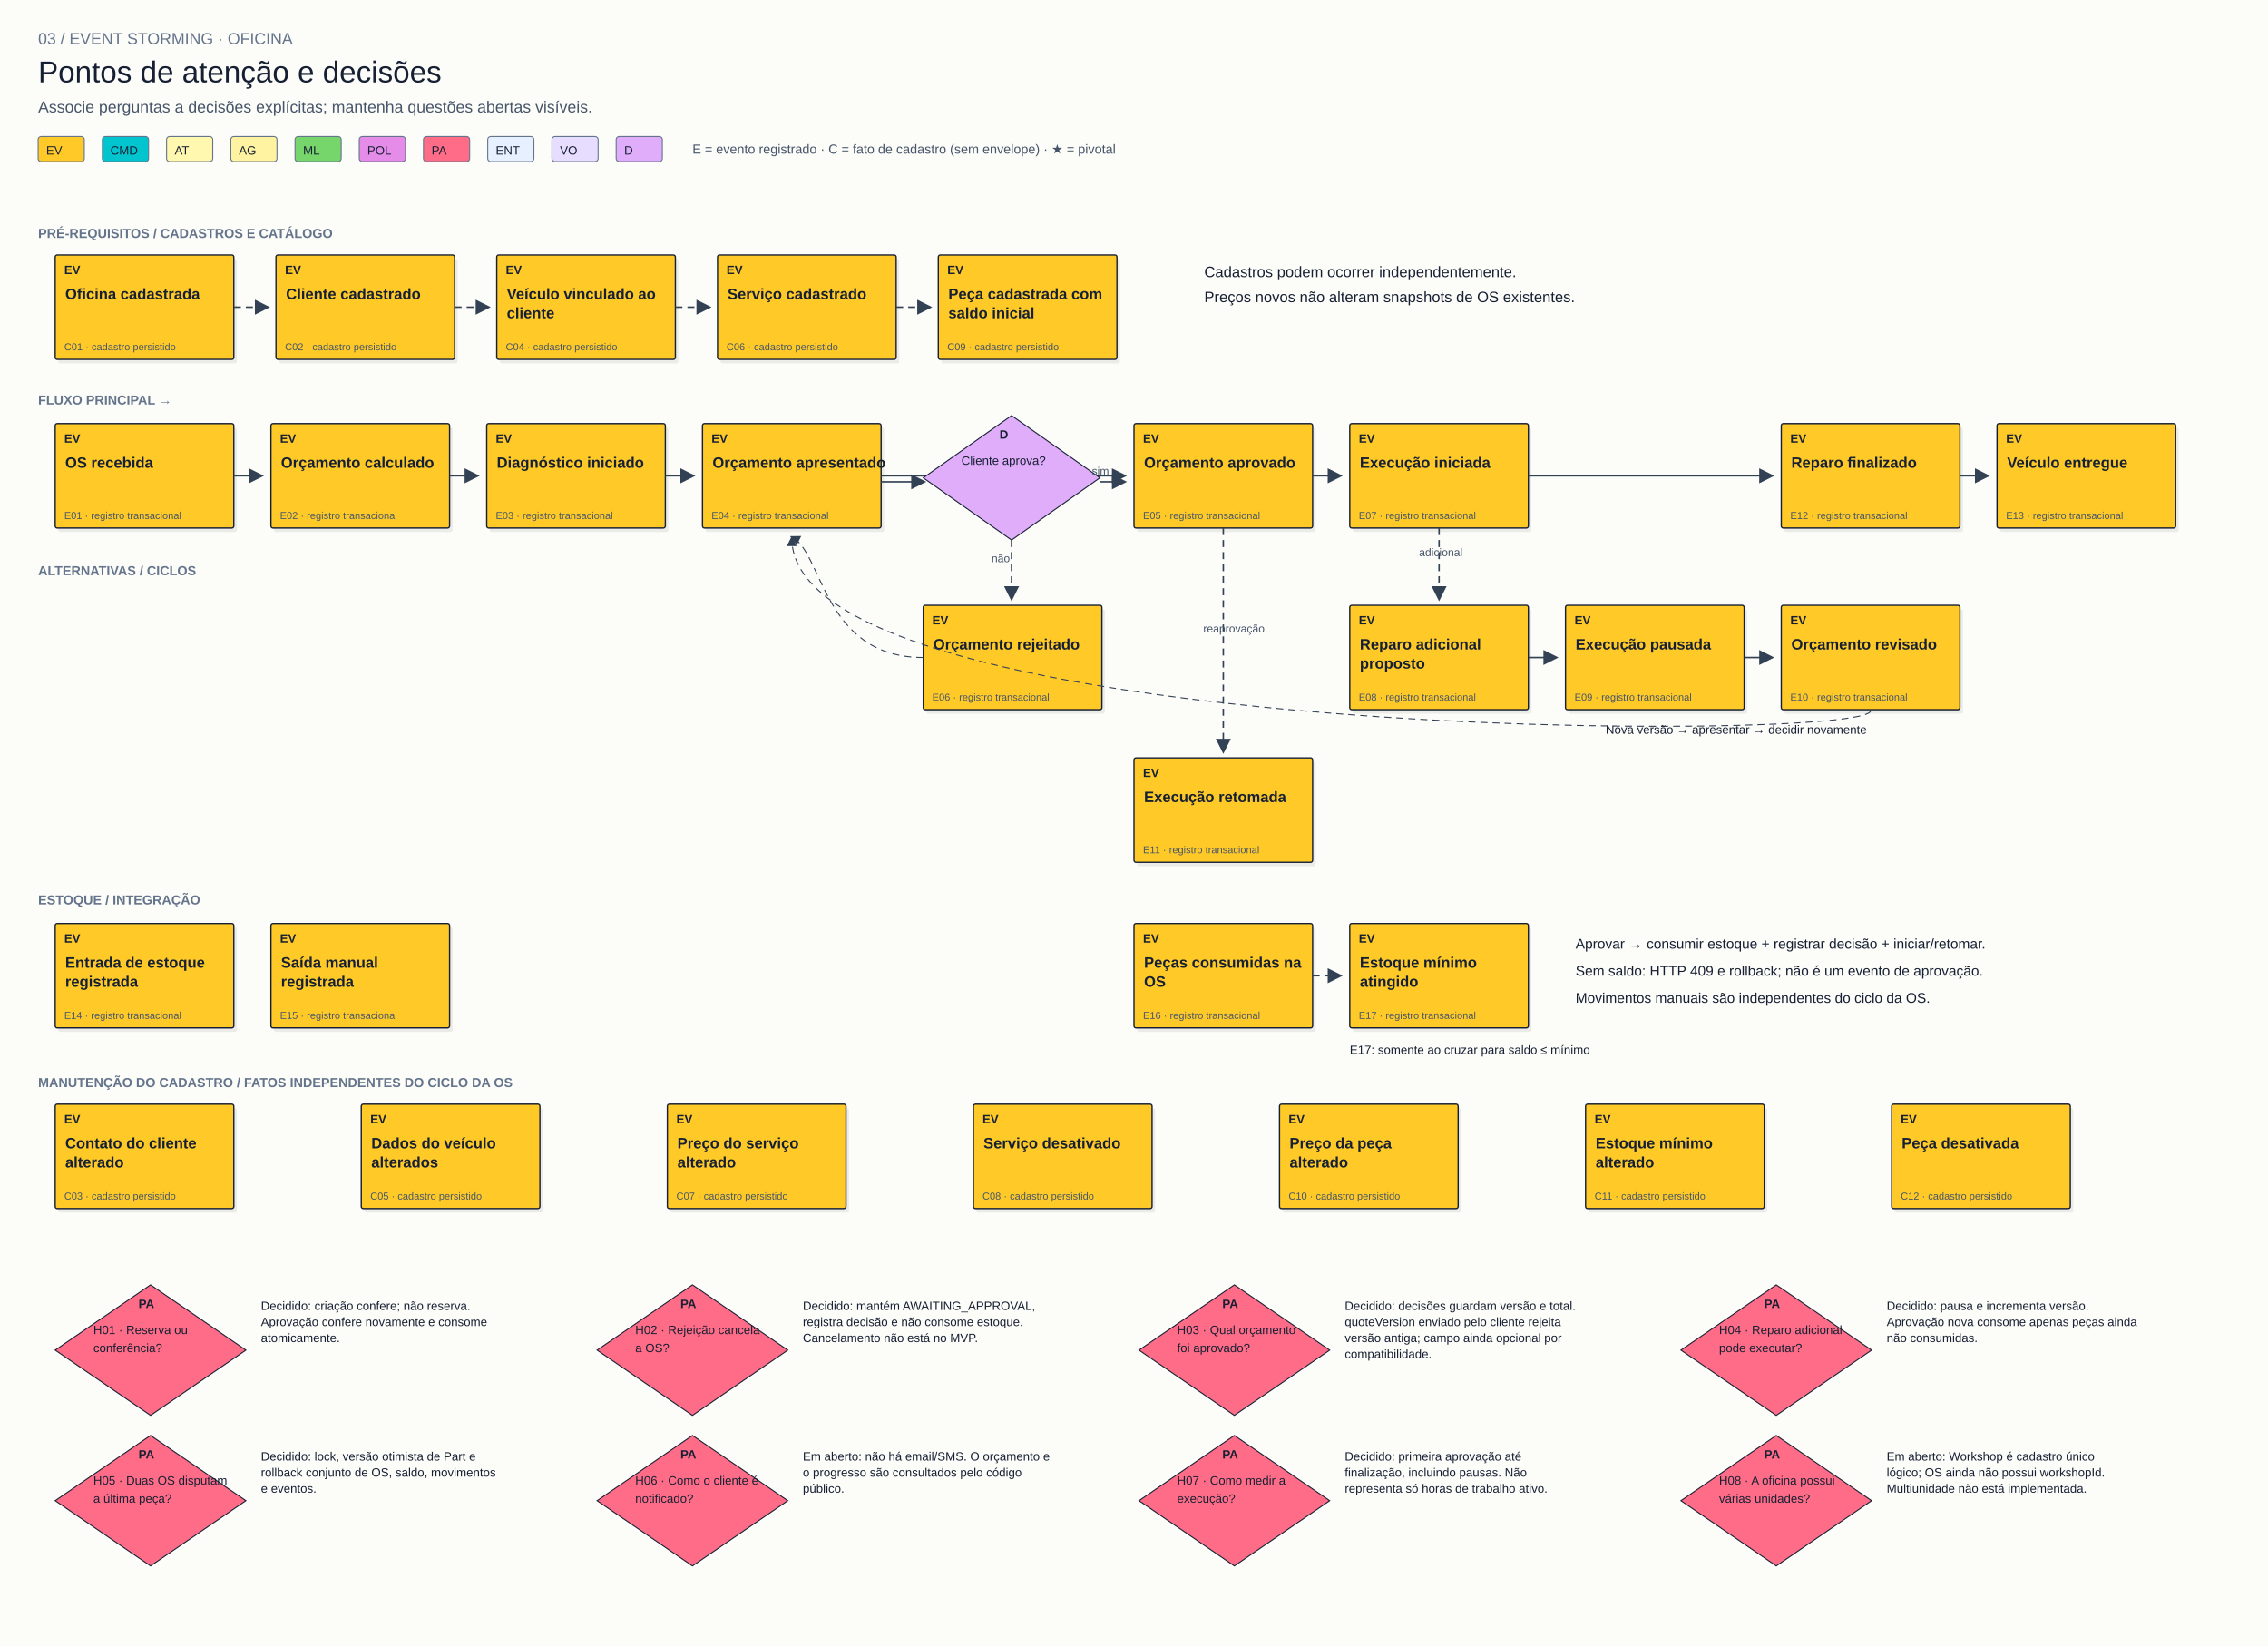
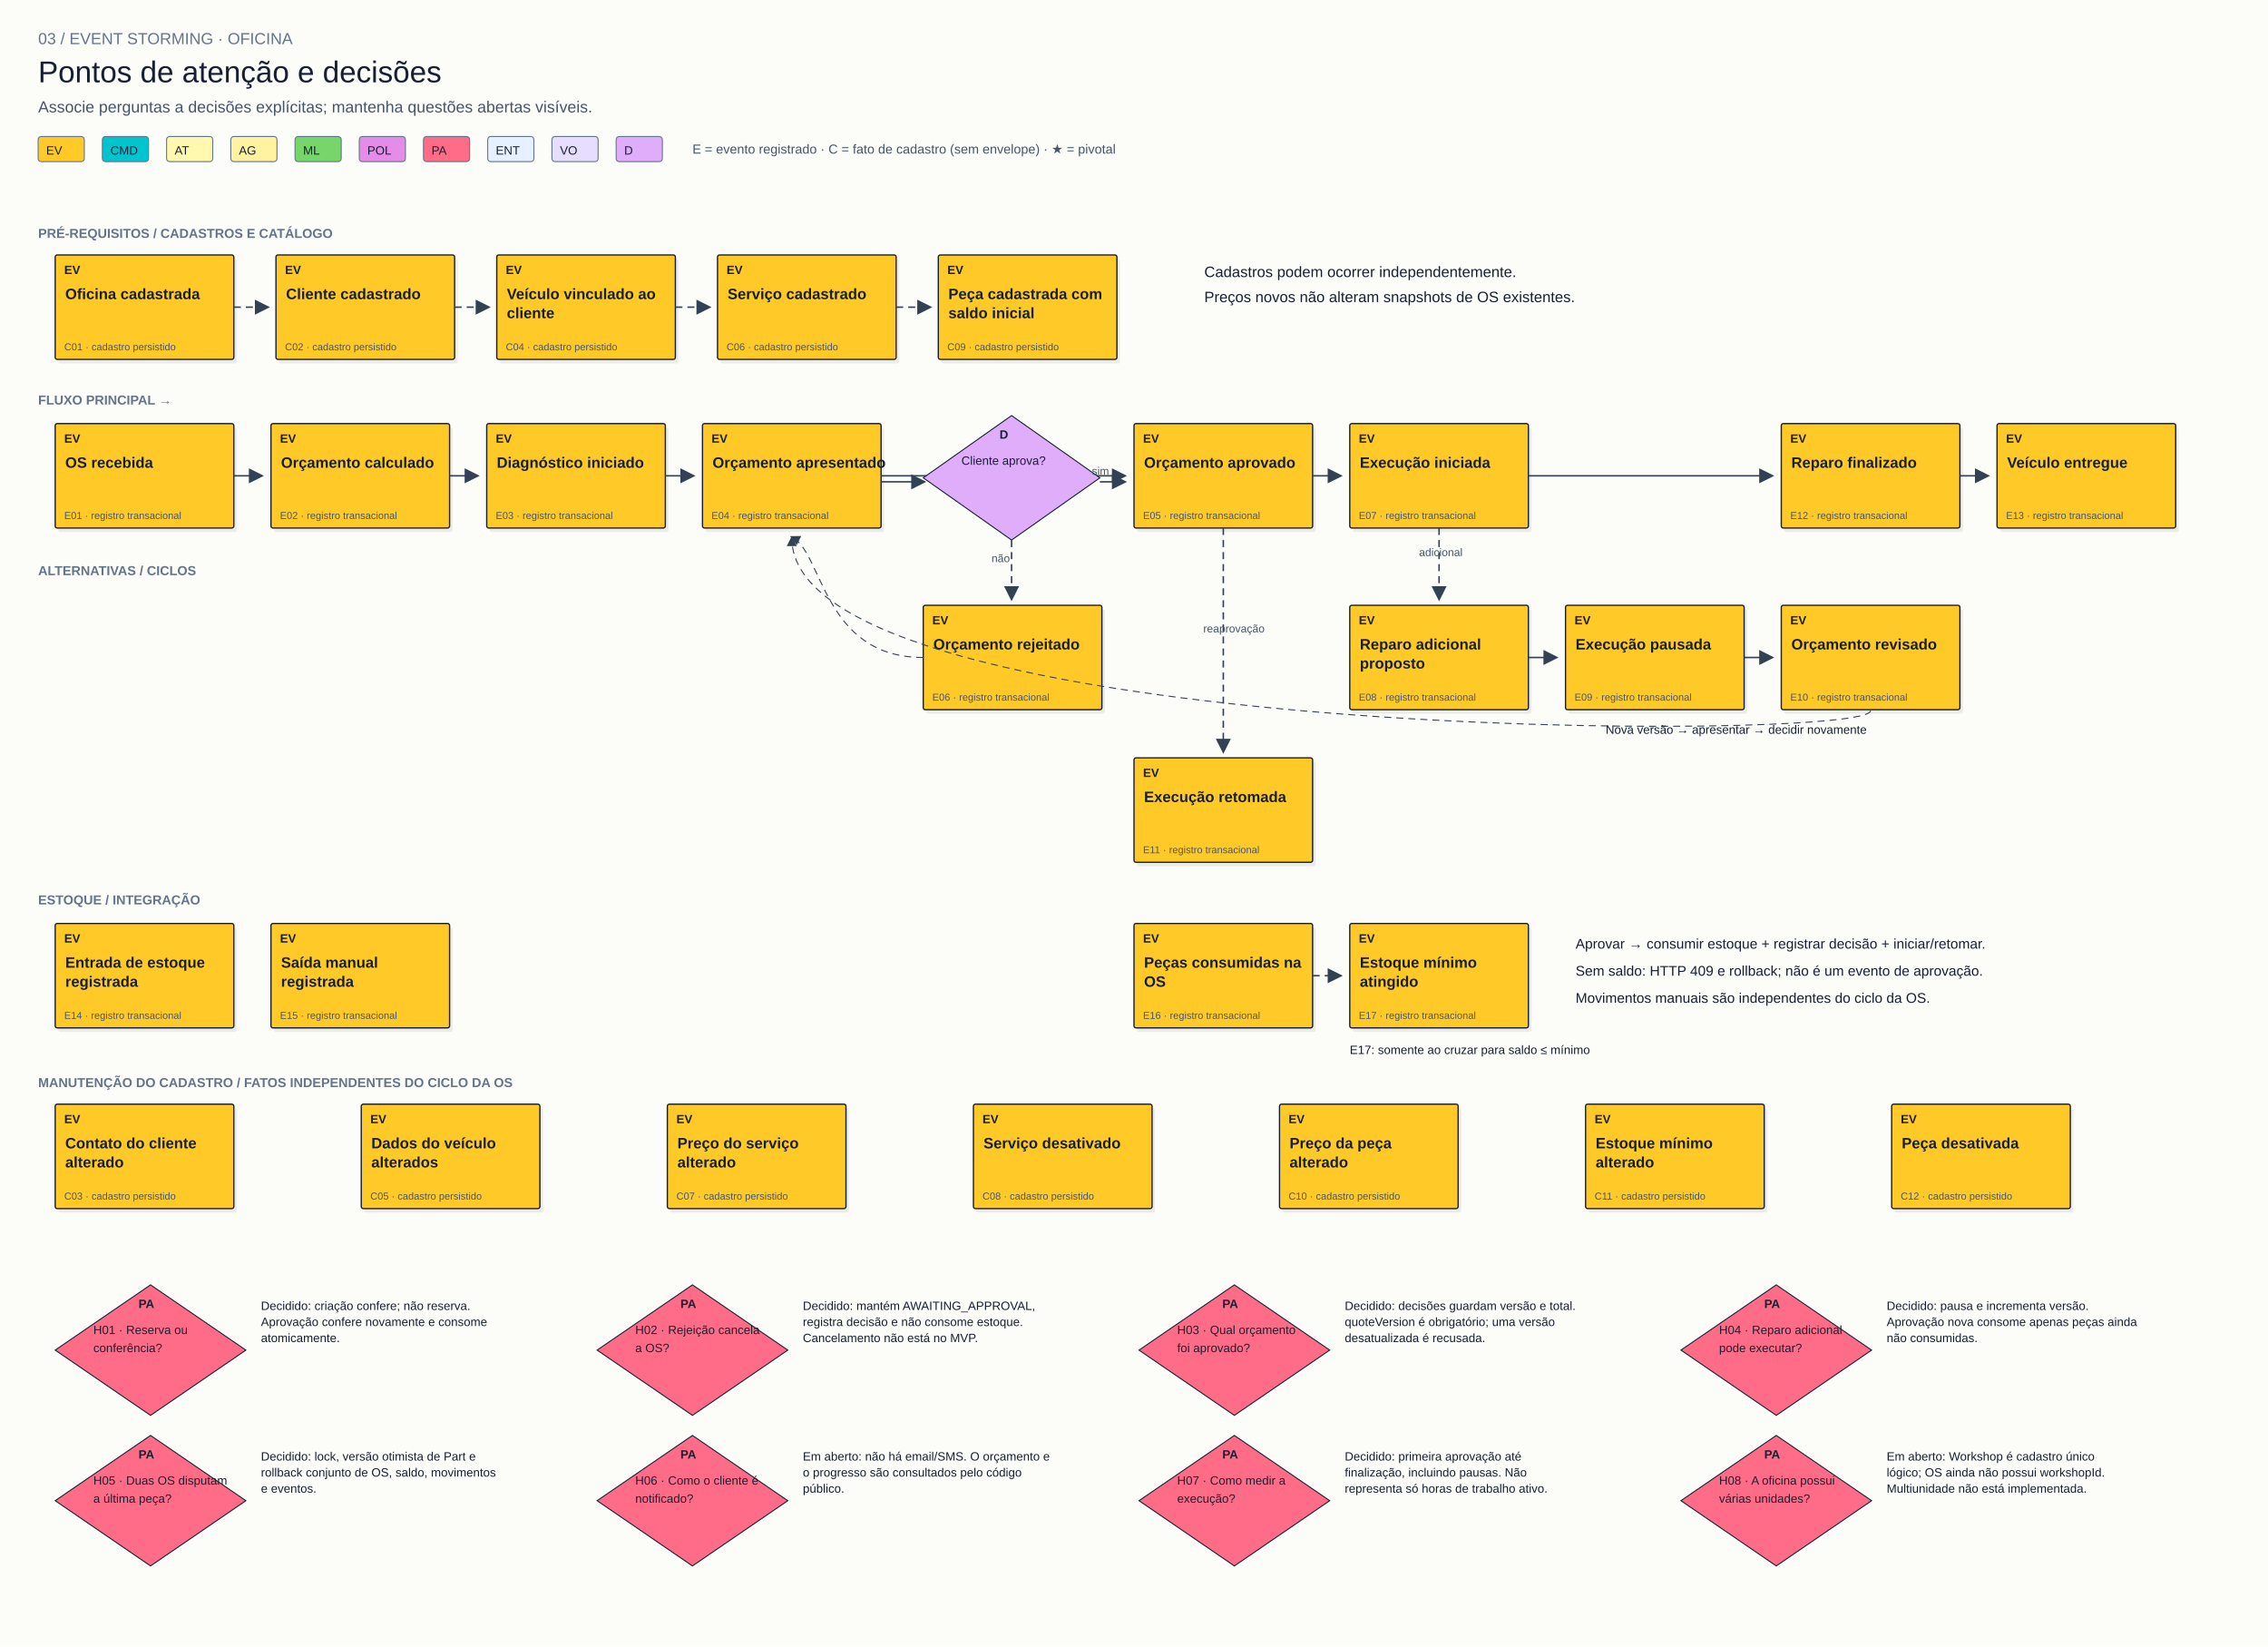
<svg xmlns="http://www.w3.org/2000/svg" width="2260" height="1640" viewBox="0 0 2260 1640" role="img" aria-labelledby="title-3 desc-3">
  <defs>
    <marker id="arrow" markerWidth="10" markerHeight="10" refX="8" refY="5" orient="auto">
      <path d="M0,0 L10,5 L0,10" fill="#334155" />
    </marker>
  </defs>
  <rect width="100%" height="100%" fill="#fcfcf9" />
  <text x="38" y="44" font-family="Arial, sans-serif" font-size="16" fill="#64748b" font-weight="400">03 / EVENT STORMING · OFICINA</text>
  <text x="38" y="82" font-family="Arial, sans-serif" font-size="30" fill="#172033" font-weight="400">Pontos de atenção e decisões</text>
  <text x="38" y="112" font-family="Arial, sans-serif" font-size="16" fill="#475569" font-weight="400">Associe perguntas a decisões explícitas; mantenha questões abertas visíveis.</text>
  <rect x="38" y="136" width="46" height="25" rx="3" fill="#ffca28" stroke="#64748b" />
  <text x="46" y="154" font-family="Arial, sans-serif" font-size="12" fill="#172033" font-weight="400">EV</text>
  <rect x="102" y="136" width="46" height="25" rx="3" fill="#00c5cf" stroke="#64748b" />
  <text x="110" y="154" font-family="Arial, sans-serif" font-size="12" fill="#172033" font-weight="400">CMD</text>
  <rect x="166" y="136" width="46" height="25" rx="3" fill="#fff8ae" stroke="#64748b" />
  <text x="174" y="154" font-family="Arial, sans-serif" font-size="12" fill="#172033" font-weight="400">AT</text>
  <rect x="230" y="136" width="46" height="25" rx="3" fill="#fff2a1" stroke="#64748b" />
  <text x="238" y="154" font-family="Arial, sans-serif" font-size="12" fill="#172033" font-weight="400">AG</text>
  <rect x="294" y="136" width="46" height="25" rx="3" fill="#76d66c" stroke="#64748b" />
  <text x="302" y="154" font-family="Arial, sans-serif" font-size="12" fill="#172033" font-weight="400">ML</text>
  <rect x="358" y="136" width="46" height="25" rx="3" fill="#e58be8" stroke="#64748b" />
  <text x="366" y="154" font-family="Arial, sans-serif" font-size="12" fill="#172033" font-weight="400">POL</text>
  <rect x="422" y="136" width="46" height="25" rx="3" fill="#ff6c88" stroke="#64748b" />
  <text x="430" y="154" font-family="Arial, sans-serif" font-size="12" fill="#172033" font-weight="400">PA</text>
  <rect x="486" y="136" width="46" height="25" rx="3" fill="#e7f0ff" stroke="#64748b" />
  <text x="494" y="154" font-family="Arial, sans-serif" font-size="12" fill="#172033" font-weight="400">ENT</text>
  <rect x="550" y="136" width="46" height="25" rx="3" fill="#e7ddff" stroke="#64748b" />
  <text x="558" y="154" font-family="Arial, sans-serif" font-size="12" fill="#172033" font-weight="400">VO</text>
  <rect x="614" y="136" width="46" height="25" rx="3" fill="#dfadfa" stroke="#64748b" />
  <text x="622" y="154" font-family="Arial, sans-serif" font-size="12" fill="#172033" font-weight="400">D</text>
  <text x="690" y="153" font-family="Arial, sans-serif" font-size="13" fill="#475569" font-weight="400">E = evento registrado · C = fato de cadastro (sem envelope) · ★ = pivotal</text>
  <text x="38" y="237" font-family="Arial, sans-serif" font-size="13" fill="#64748b" font-weight="700">PRÉ-REQUISITOS / CADASTROS E CATÁLOGO</text>
  <rect x="58" y="258" width="178" height="104" rx="2" fill="#000" opacity=".07" />
  <rect x="55" y="254" width="178" height="104" rx="2" fill="#ffca28" stroke="#172033" stroke-width="1.3" />
  <text x="64" y="273" font-family="Arial, sans-serif" font-size="12" fill="#172033" font-weight="700">EV</text>
  <text x="65" y="298" font-family="Arial, sans-serif" font-size="15" fill="#172033" font-weight="600">Oficina cadastrada</text>
  <text x="64" y="349" font-family="Arial, sans-serif" font-size="10" fill="#475569" font-weight="400">C01 · cadastro persistido</text>
  <path d="M233,306 L266,306" fill="none" stroke="#334155" stroke-width="1.5" marker-end="url(#arrow)" stroke-dasharray="7 5" />
  <rect x="278" y="258" width="178" height="104" rx="2" fill="#000" opacity=".07" />
  <rect x="275" y="254" width="178" height="104" rx="2" fill="#ffca28" stroke="#172033" stroke-width="1.3" />
  <text x="284" y="273" font-family="Arial, sans-serif" font-size="12" fill="#172033" font-weight="700">EV</text>
  <text x="285" y="298" font-family="Arial, sans-serif" font-size="15" fill="#172033" font-weight="600">Cliente cadastrado</text>
  <text x="284" y="349" font-family="Arial, sans-serif" font-size="10" fill="#475569" font-weight="400">C02 · cadastro persistido</text>
  <path d="M453,306 L486,306" fill="none" stroke="#334155" stroke-width="1.5" marker-end="url(#arrow)" stroke-dasharray="7 5" />
  <rect x="498" y="258" width="178" height="104" rx="2" fill="#000" opacity=".07" />
  <rect x="495" y="254" width="178" height="104" rx="2" fill="#ffca28" stroke="#172033" stroke-width="1.3" />
  <text x="504" y="273" font-family="Arial, sans-serif" font-size="12" fill="#172033" font-weight="700">EV</text>
  <text x="505" y="298" font-family="Arial, sans-serif" font-size="15" fill="#172033" font-weight="600">Veículo vinculado ao</text>
  <text x="505" y="317" font-family="Arial, sans-serif" font-size="15" fill="#172033" font-weight="600">cliente</text>
  <text x="504" y="349" font-family="Arial, sans-serif" font-size="10" fill="#475569" font-weight="400">C04 · cadastro persistido</text>
  <path d="M673,306 L706,306" fill="none" stroke="#334155" stroke-width="1.5" marker-end="url(#arrow)" stroke-dasharray="7 5" />
  <rect x="718" y="258" width="178" height="104" rx="2" fill="#000" opacity=".07" />
  <rect x="715" y="254" width="178" height="104" rx="2" fill="#ffca28" stroke="#172033" stroke-width="1.3" />
  <text x="724" y="273" font-family="Arial, sans-serif" font-size="12" fill="#172033" font-weight="700">EV</text>
  <text x="725" y="298" font-family="Arial, sans-serif" font-size="15" fill="#172033" font-weight="600">Serviço cadastrado</text>
  <text x="724" y="349" font-family="Arial, sans-serif" font-size="10" fill="#475569" font-weight="400">C06 · cadastro persistido</text>
  <path d="M893,306 L926,306" fill="none" stroke="#334155" stroke-width="1.5" marker-end="url(#arrow)" stroke-dasharray="7 5" />
  <rect x="938" y="258" width="178" height="104" rx="2" fill="#000" opacity=".07" />
  <rect x="935" y="254" width="178" height="104" rx="2" fill="#ffca28" stroke="#172033" stroke-width="1.3" />
  <text x="944" y="273" font-family="Arial, sans-serif" font-size="12" fill="#172033" font-weight="700">EV</text>
  <text x="945" y="298" font-family="Arial, sans-serif" font-size="15" fill="#172033" font-weight="600">Peça cadastrada com</text>
  <text x="945" y="317" font-family="Arial, sans-serif" font-size="15" fill="#172033" font-weight="600">saldo inicial</text>
  <text x="944" y="349" font-family="Arial, sans-serif" font-size="10" fill="#475569" font-weight="400">C09 · cadastro persistido</text>
  <text x="1200" y="276" font-family="Arial, sans-serif" font-size="15" fill="#172033" font-weight="400">Cadastros podem ocorrer independentemente.</text>
  <text x="1200" y="301" font-family="Arial, sans-serif" font-size="15" fill="#172033" font-weight="400">Preços novos não alteram snapshots de OS existentes.</text>
  <text x="38" y="403" font-family="Arial, sans-serif" font-size="13" fill="#64748b" font-weight="700">FLUXO PRINCIPAL →</text>
  <rect x="58" y="426" width="178" height="104" rx="2" fill="#000" opacity=".07" />
  <rect x="55" y="422" width="178" height="104" rx="2" fill="#ffca28" stroke="#172033" stroke-width="1.3" />
  <text x="64" y="441" font-family="Arial, sans-serif" font-size="12" fill="#172033" font-weight="700">EV</text>
  <text x="65" y="466" font-family="Arial, sans-serif" font-size="15" fill="#172033" font-weight="600">OS recebida</text>
  <text x="64" y="517" font-family="Arial, sans-serif" font-size="10" fill="#475569" font-weight="400">E01 · registro transacional</text>
  <path d="M233,474 L260,474" fill="none" stroke="#334155" stroke-width="1.5" marker-end="url(#arrow)" />
  <rect x="273" y="426" width="178" height="104" rx="2" fill="#000" opacity=".07" />
  <rect x="270" y="422" width="178" height="104" rx="2" fill="#ffca28" stroke="#172033" stroke-width="1.3" />
  <text x="279" y="441" font-family="Arial, sans-serif" font-size="12" fill="#172033" font-weight="700">EV</text>
  <text x="280" y="466" font-family="Arial, sans-serif" font-size="15" fill="#172033" font-weight="600">Orçamento calculado</text>
  <text x="279" y="517" font-family="Arial, sans-serif" font-size="10" fill="#475569" font-weight="400">E02 · registro transacional</text>
  <path d="M448,474 L475,474" fill="none" stroke="#334155" stroke-width="1.5" marker-end="url(#arrow)" />
  <rect x="488" y="426" width="178" height="104" rx="2" fill="#000" opacity=".07" />
  <rect x="485" y="422" width="178" height="104" rx="2" fill="#ffca28" stroke="#172033" stroke-width="1.3" />
  <text x="494" y="441" font-family="Arial, sans-serif" font-size="12" fill="#172033" font-weight="700">EV</text>
  <text x="495" y="466" font-family="Arial, sans-serif" font-size="15" fill="#172033" font-weight="600">Diagnóstico iniciado</text>
  <text x="494" y="517" font-family="Arial, sans-serif" font-size="10" fill="#475569" font-weight="400">E03 · registro transacional</text>
  <path d="M663,474 L690,474" fill="none" stroke="#334155" stroke-width="1.5" marker-end="url(#arrow)" />
  <rect x="703" y="426" width="178" height="104" rx="2" fill="#000" opacity=".07" />
  <rect x="700" y="422" width="178" height="104" rx="2" fill="#ffca28" stroke="#172033" stroke-width="1.3" />
  <text x="709" y="441" font-family="Arial, sans-serif" font-size="12" fill="#172033" font-weight="700">EV</text>
  <text x="710" y="466" font-family="Arial, sans-serif" font-size="15" fill="#172033" font-weight="600">Orçamento apresentado</text>
  <text x="709" y="517" font-family="Arial, sans-serif" font-size="10" fill="#475569" font-weight="400">E04 · registro transacional</text>
  <path d="M878,474 L1120,474" fill="none" stroke="#334155" stroke-width="1.5" marker-end="url(#arrow)" />
  <rect x="1133" y="426" width="178" height="104" rx="2" fill="#000" opacity=".07" />
  <rect x="1130" y="422" width="178" height="104" rx="2" fill="#ffca28" stroke="#172033" stroke-width="1.3" />
  <text x="1139" y="441" font-family="Arial, sans-serif" font-size="12" fill="#172033" font-weight="700">EV</text>
  <text x="1140" y="466" font-family="Arial, sans-serif" font-size="15" fill="#172033" font-weight="600">Orçamento aprovado</text>
  <text x="1139" y="517" font-family="Arial, sans-serif" font-size="10" fill="#475569" font-weight="400">E05 · registro transacional</text>
  <path d="M1308,474 L1335,474" fill="none" stroke="#334155" stroke-width="1.5" marker-end="url(#arrow)" />
  <rect x="1348" y="426" width="178" height="104" rx="2" fill="#000" opacity=".07" />
  <rect x="1345" y="422" width="178" height="104" rx="2" fill="#ffca28" stroke="#172033" stroke-width="1.3" />
  <text x="1354" y="441" font-family="Arial, sans-serif" font-size="12" fill="#172033" font-weight="700">EV</text>
  <text x="1355" y="466" font-family="Arial, sans-serif" font-size="15" fill="#172033" font-weight="600">Execução iniciada</text>
  <text x="1354" y="517" font-family="Arial, sans-serif" font-size="10" fill="#475569" font-weight="400">E07 · registro transacional</text>
  <path d="M1523,474 L1765,474" fill="none" stroke="#334155" stroke-width="1.5" marker-end="url(#arrow)" />
  <rect x="1778" y="426" width="178" height="104" rx="2" fill="#000" opacity=".07" />
  <rect x="1775" y="422" width="178" height="104" rx="2" fill="#ffca28" stroke="#172033" stroke-width="1.3" />
  <text x="1784" y="441" font-family="Arial, sans-serif" font-size="12" fill="#172033" font-weight="700">EV</text>
  <text x="1785" y="466" font-family="Arial, sans-serif" font-size="15" fill="#172033" font-weight="600">Reparo finalizado</text>
  <text x="1784" y="517" font-family="Arial, sans-serif" font-size="10" fill="#475569" font-weight="400">E12 · registro transacional</text>
  <path d="M1953,474 L1980,474" fill="none" stroke="#334155" stroke-width="1.5" marker-end="url(#arrow)" />
  <rect x="1993" y="426" width="178" height="104" rx="2" fill="#000" opacity=".07" />
  <rect x="1990" y="422" width="178" height="104" rx="2" fill="#ffca28" stroke="#172033" stroke-width="1.3" />
  <text x="1999" y="441" font-family="Arial, sans-serif" font-size="12" fill="#172033" font-weight="700">EV</text>
  <text x="2000" y="466" font-family="Arial, sans-serif" font-size="15" fill="#172033" font-weight="600">Veículo entregue</text>
  <text x="1999" y="517" font-family="Arial, sans-serif" font-size="10" fill="#475569" font-weight="400">E13 · registro transacional</text>
  <polygon points="1008.0,414 1096,476.0 1008.0,538 920,476.0" fill="#dfadfa" stroke="#172033" />
  <text x="996.0" y="437" font-family="Arial, sans-serif" font-size="12" fill="#172033" font-weight="700">D</text>
  <text x="958" y="463" font-family="Arial, sans-serif" font-size="12" fill="#172033" font-weight="400">Cliente aprova?</text>
  <path d="M878,480 L920,480" fill="none" stroke="#334155" stroke-width="1.5" marker-end="url(#arrow)" />
  <path d="M1096,480 L1120,480" fill="none" stroke="#334155" stroke-width="1.5" marker-end="url(#arrow)" />
  <text x="1088.0" y="473.0" font-family="Arial, sans-serif" font-size="11" fill="#475569" font-weight="400">sim</text>
  <text x="38" y="573" font-family="Arial, sans-serif" font-size="13" fill="#64748b" font-weight="700">ALTERNATIVAS / CICLOS</text>
  <rect x="923" y="607" width="178" height="104" rx="2" fill="#000" opacity=".07" />
  <rect x="920" y="603" width="178" height="104" rx="2" fill="#ffca28" stroke="#172033" stroke-width="1.3" />
  <text x="929" y="622" font-family="Arial, sans-serif" font-size="12" fill="#172033" font-weight="700">EV</text>
  <text x="930" y="647" font-family="Arial, sans-serif" font-size="15" fill="#172033" font-weight="600">Orçamento rejeitado</text>
  <text x="929" y="698" font-family="Arial, sans-serif" font-size="10" fill="#475569" font-weight="400">E06 · registro transacional</text>
  <path d="M1008,538 L1008,596" fill="none" stroke="#334155" stroke-width="1.5" marker-end="url(#arrow)" stroke-dasharray="7 5" />
  <text x="988.0" y="560.0" font-family="Arial, sans-serif" font-size="11" fill="#475569" font-weight="400">não</text>
  <path d="M920,655 C820,655 820,550 789,535" fill="none" stroke="#334155" stroke-dasharray="7 5" marker-end="url(#arrow)" />
  <rect x="1348" y="607" width="178" height="104" rx="2" fill="#000" opacity=".07" />
  <rect x="1345" y="603" width="178" height="104" rx="2" fill="#ffca28" stroke="#172033" stroke-width="1.3" />
  <text x="1354" y="622" font-family="Arial, sans-serif" font-size="12" fill="#172033" font-weight="700">EV</text>
  <text x="1355" y="647" font-family="Arial, sans-serif" font-size="15" fill="#172033" font-weight="600">Reparo adicional</text>
  <text x="1355" y="666" font-family="Arial, sans-serif" font-size="15" fill="#172033" font-weight="600">proposto</text>
  <text x="1354" y="698" font-family="Arial, sans-serif" font-size="10" fill="#475569" font-weight="400">E08 · registro transacional</text>
  <rect x="1563" y="607" width="178" height="104" rx="2" fill="#000" opacity=".07" />
  <rect x="1560" y="603" width="178" height="104" rx="2" fill="#ffca28" stroke="#172033" stroke-width="1.3" />
  <text x="1569" y="622" font-family="Arial, sans-serif" font-size="12" fill="#172033" font-weight="700">EV</text>
  <text x="1570" y="647" font-family="Arial, sans-serif" font-size="15" fill="#172033" font-weight="600">Execução pausada</text>
  <text x="1569" y="698" font-family="Arial, sans-serif" font-size="10" fill="#475569" font-weight="400">E09 · registro transacional</text>
  <rect x="1778" y="607" width="178" height="104" rx="2" fill="#000" opacity=".07" />
  <rect x="1775" y="603" width="178" height="104" rx="2" fill="#ffca28" stroke="#172033" stroke-width="1.3" />
  <text x="1784" y="622" font-family="Arial, sans-serif" font-size="12" fill="#172033" font-weight="700">EV</text>
  <text x="1785" y="647" font-family="Arial, sans-serif" font-size="15" fill="#172033" font-weight="600">Orçamento revisado</text>
  <text x="1784" y="698" font-family="Arial, sans-serif" font-size="10" fill="#475569" font-weight="400">E10 · registro transacional</text>
  <rect x="1133" y="759" width="178" height="104" rx="2" fill="#000" opacity=".07" />
  <rect x="1130" y="755" width="178" height="104" rx="2" fill="#ffca28" stroke="#172033" stroke-width="1.3" />
  <text x="1139" y="774" font-family="Arial, sans-serif" font-size="12" fill="#172033" font-weight="700">EV</text>
  <text x="1140" y="799" font-family="Arial, sans-serif" font-size="15" fill="#172033" font-weight="600">Execução retomada</text>
  <text x="1139" y="850" font-family="Arial, sans-serif" font-size="10" fill="#475569" font-weight="400">E11 · registro transacional</text>
  <path d="M1434,526 L1434,596" fill="none" stroke="#334155" stroke-width="1.5" marker-end="url(#arrow)" stroke-dasharray="7 5" />
  <text x="1414.0" y="554.0" font-family="Arial, sans-serif" font-size="11" fill="#475569" font-weight="400">adicional</text>
  <path d="M1523,655 L1550,655" fill="none" stroke="#334155" stroke-width="1.5" marker-end="url(#arrow)" />
  <path d="M1738,655 L1765,655" fill="none" stroke="#334155" stroke-width="1.5" marker-end="url(#arrow)" />
  <path d="M1864,708 C1864,740 789,740 789,536" fill="none" stroke="#334155" stroke-dasharray="7 5" marker-end="url(#arrow)" />
  <text x="1600" y="731" font-family="Arial, sans-serif" font-size="12" fill="#172033" font-weight="400">Nova versão → apresentar → decidir novamente</text>
  <path d="M1219,526 L1219,748" fill="none" stroke="#334155" stroke-width="1.5" marker-end="url(#arrow)" stroke-dasharray="7 5" />
  <text x="1199.0" y="630.0" font-family="Arial, sans-serif" font-size="11" fill="#475569" font-weight="400">reaprovação</text>
  <text x="38" y="901" font-family="Arial, sans-serif" font-size="13" fill="#64748b" font-weight="700">ESTOQUE / INTEGRAÇÃO</text>
  <rect x="58" y="924" width="178" height="104" rx="2" fill="#000" opacity=".07" />
  <rect x="55" y="920" width="178" height="104" rx="2" fill="#ffca28" stroke="#172033" stroke-width="1.3" />
  <text x="64" y="939" font-family="Arial, sans-serif" font-size="12" fill="#172033" font-weight="700">EV</text>
  <text x="65" y="964" font-family="Arial, sans-serif" font-size="15" fill="#172033" font-weight="600">Entrada de estoque</text>
  <text x="65" y="983" font-family="Arial, sans-serif" font-size="15" fill="#172033" font-weight="600">registrada</text>
  <text x="64" y="1015" font-family="Arial, sans-serif" font-size="10" fill="#475569" font-weight="400">E14 · registro transacional</text>
  <rect x="273" y="924" width="178" height="104" rx="2" fill="#000" opacity=".07" />
  <rect x="270" y="920" width="178" height="104" rx="2" fill="#ffca28" stroke="#172033" stroke-width="1.3" />
  <text x="279" y="939" font-family="Arial, sans-serif" font-size="12" fill="#172033" font-weight="700">EV</text>
  <text x="280" y="964" font-family="Arial, sans-serif" font-size="15" fill="#172033" font-weight="600">Saída manual</text>
  <text x="280" y="983" font-family="Arial, sans-serif" font-size="15" fill="#172033" font-weight="600">registrada</text>
  <text x="279" y="1015" font-family="Arial, sans-serif" font-size="10" fill="#475569" font-weight="400">E15 · registro transacional</text>
  <rect x="1133" y="924" width="178" height="104" rx="2" fill="#000" opacity=".07" />
  <rect x="1130" y="920" width="178" height="104" rx="2" fill="#ffca28" stroke="#172033" stroke-width="1.3" />
  <text x="1139" y="939" font-family="Arial, sans-serif" font-size="12" fill="#172033" font-weight="700">EV</text>
  <text x="1140" y="964" font-family="Arial, sans-serif" font-size="15" fill="#172033" font-weight="600">Peças consumidas na</text>
  <text x="1140" y="983" font-family="Arial, sans-serif" font-size="15" fill="#172033" font-weight="600">OS</text>
  <text x="1139" y="1015" font-family="Arial, sans-serif" font-size="10" fill="#475569" font-weight="400">E16 · registro transacional</text>
  <rect x="1348" y="924" width="178" height="104" rx="2" fill="#000" opacity=".07" />
  <rect x="1345" y="920" width="178" height="104" rx="2" fill="#ffca28" stroke="#172033" stroke-width="1.3" />
  <text x="1354" y="939" font-family="Arial, sans-serif" font-size="12" fill="#172033" font-weight="700">EV</text>
  <text x="1355" y="964" font-family="Arial, sans-serif" font-size="15" fill="#172033" font-weight="600">Estoque mínimo</text>
  <text x="1355" y="983" font-family="Arial, sans-serif" font-size="15" fill="#172033" font-weight="600">atingido</text>
  <text x="1354" y="1015" font-family="Arial, sans-serif" font-size="10" fill="#475569" font-weight="400">E17 · registro transacional</text>
  <path d="M1308,972 L1335,972" fill="none" stroke="#334155" stroke-width="1.5" marker-end="url(#arrow)" stroke-dasharray="7 5" />
  <text x="1345" y="1050" font-family="Arial, sans-serif" font-size="12" fill="#172033" font-weight="400">E17: somente ao cruzar para saldo ≤ mínimo</text>
  <text x="1570" y="945" font-family="Arial, sans-serif" font-size="14" fill="#172033" font-weight="400">Aprovar → consumir estoque + registrar decisão + iniciar/retomar.</text>
  <text x="1570" y="972" font-family="Arial, sans-serif" font-size="14" fill="#172033" font-weight="400">Sem saldo: HTTP 409 e rollback; não é um evento de aprovação.</text>
  <text x="1570" y="999" font-family="Arial, sans-serif" font-size="14" fill="#172033" font-weight="400">Movimentos manuais são independentes do ciclo da OS.</text>
  <text x="38" y="1083" font-family="Arial, sans-serif" font-size="13" fill="#64748b" font-weight="700">MANUTENÇÃO DO CADASTRO / FATOS INDEPENDENTES DO CICLO DA OS</text>
  <rect x="58" y="1104" width="178" height="104" rx="2" fill="#000" opacity=".07" />
  <rect x="55" y="1100" width="178" height="104" rx="2" fill="#ffca28" stroke="#172033" stroke-width="1.3" />
  <text x="64" y="1119" font-family="Arial, sans-serif" font-size="12" fill="#172033" font-weight="700">EV</text>
  <text x="65" y="1144" font-family="Arial, sans-serif" font-size="15" fill="#172033" font-weight="600">Contato do cliente</text>
  <text x="65" y="1163" font-family="Arial, sans-serif" font-size="15" fill="#172033" font-weight="600">alterado</text>
  <text x="64" y="1195" font-family="Arial, sans-serif" font-size="10" fill="#475569" font-weight="400">C03 · cadastro persistido</text>
  <rect x="363" y="1104" width="178" height="104" rx="2" fill="#000" opacity=".07" />
  <rect x="360" y="1100" width="178" height="104" rx="2" fill="#ffca28" stroke="#172033" stroke-width="1.3" />
  <text x="369" y="1119" font-family="Arial, sans-serif" font-size="12" fill="#172033" font-weight="700">EV</text>
  <text x="370" y="1144" font-family="Arial, sans-serif" font-size="15" fill="#172033" font-weight="600">Dados do veículo</text>
  <text x="370" y="1163" font-family="Arial, sans-serif" font-size="15" fill="#172033" font-weight="600">alterados</text>
  <text x="369" y="1195" font-family="Arial, sans-serif" font-size="10" fill="#475569" font-weight="400">C05 · cadastro persistido</text>
  <rect x="668" y="1104" width="178" height="104" rx="2" fill="#000" opacity=".07" />
  <rect x="665" y="1100" width="178" height="104" rx="2" fill="#ffca28" stroke="#172033" stroke-width="1.3" />
  <text x="674" y="1119" font-family="Arial, sans-serif" font-size="12" fill="#172033" font-weight="700">EV</text>
  <text x="675" y="1144" font-family="Arial, sans-serif" font-size="15" fill="#172033" font-weight="600">Preço do serviço</text>
  <text x="675" y="1163" font-family="Arial, sans-serif" font-size="15" fill="#172033" font-weight="600">alterado</text>
  <text x="674" y="1195" font-family="Arial, sans-serif" font-size="10" fill="#475569" font-weight="400">C07 · cadastro persistido</text>
  <rect x="973" y="1104" width="178" height="104" rx="2" fill="#000" opacity=".07" />
  <rect x="970" y="1100" width="178" height="104" rx="2" fill="#ffca28" stroke="#172033" stroke-width="1.3" />
  <text x="979" y="1119" font-family="Arial, sans-serif" font-size="12" fill="#172033" font-weight="700">EV</text>
  <text x="980" y="1144" font-family="Arial, sans-serif" font-size="15" fill="#172033" font-weight="600">Serviço desativado</text>
  <text x="979" y="1195" font-family="Arial, sans-serif" font-size="10" fill="#475569" font-weight="400">C08 · cadastro persistido</text>
  <rect x="1278" y="1104" width="178" height="104" rx="2" fill="#000" opacity=".07" />
  <rect x="1275" y="1100" width="178" height="104" rx="2" fill="#ffca28" stroke="#172033" stroke-width="1.3" />
  <text x="1284" y="1119" font-family="Arial, sans-serif" font-size="12" fill="#172033" font-weight="700">EV</text>
  <text x="1285" y="1144" font-family="Arial, sans-serif" font-size="15" fill="#172033" font-weight="600">Preço da peça</text>
  <text x="1285" y="1163" font-family="Arial, sans-serif" font-size="15" fill="#172033" font-weight="600">alterado</text>
  <text x="1284" y="1195" font-family="Arial, sans-serif" font-size="10" fill="#475569" font-weight="400">C10 · cadastro persistido</text>
  <rect x="1583" y="1104" width="178" height="104" rx="2" fill="#000" opacity=".07" />
  <rect x="1580" y="1100" width="178" height="104" rx="2" fill="#ffca28" stroke="#172033" stroke-width="1.3" />
  <text x="1589" y="1119" font-family="Arial, sans-serif" font-size="12" fill="#172033" font-weight="700">EV</text>
  <text x="1590" y="1144" font-family="Arial, sans-serif" font-size="15" fill="#172033" font-weight="600">Estoque mínimo</text>
  <text x="1590" y="1163" font-family="Arial, sans-serif" font-size="15" fill="#172033" font-weight="600">alterado</text>
  <text x="1589" y="1195" font-family="Arial, sans-serif" font-size="10" fill="#475569" font-weight="400">C11 · cadastro persistido</text>
  <rect x="1888" y="1104" width="178" height="104" rx="2" fill="#000" opacity=".07" />
  <rect x="1885" y="1100" width="178" height="104" rx="2" fill="#ffca28" stroke="#172033" stroke-width="1.3" />
  <text x="1894" y="1119" font-family="Arial, sans-serif" font-size="12" fill="#172033" font-weight="700">EV</text>
  <text x="1895" y="1144" font-family="Arial, sans-serif" font-size="15" fill="#172033" font-weight="600">Peça desativada</text>
  <text x="1894" y="1195" font-family="Arial, sans-serif" font-size="10" fill="#475569" font-weight="400">C12 · cadastro persistido</text>
  <polygon points="150.0,1280 245,1345.0 150.0,1410 55,1345.0" fill="#ff6c88" stroke="#172033" />
  <text x="138.0" y="1303" font-family="Arial, sans-serif" font-size="12" fill="#172033" font-weight="700">PA</text>
  <text x="93" y="1329" font-family="Arial, sans-serif" font-size="12" fill="#172033" font-weight="400">H01 · Reserva ou</text>
  <text x="93" y="1347" font-family="Arial, sans-serif" font-size="12" fill="#172033" font-weight="400">conferência?</text>
  <text x="260" y="1305" font-family="Arial, sans-serif" font-size="12" fill="#172033" font-weight="400">Decidido: criação confere; não reserva.</text>
  <text x="260" y="1321" font-family="Arial, sans-serif" font-size="12" fill="#172033" font-weight="400">Aprovação confere novamente e consome</text>
  <text x="260" y="1337" font-family="Arial, sans-serif" font-size="12" fill="#172033" font-weight="400">atomicamente.</text>
  <polygon points="690.0,1280 785,1345.0 690.0,1410 595,1345.0" fill="#ff6c88" stroke="#172033" />
  <text x="678.0" y="1303" font-family="Arial, sans-serif" font-size="12" fill="#172033" font-weight="700">PA</text>
  <text x="633" y="1329" font-family="Arial, sans-serif" font-size="12" fill="#172033" font-weight="400">H02 · Rejeição cancela</text>
  <text x="633" y="1347" font-family="Arial, sans-serif" font-size="12" fill="#172033" font-weight="400">a OS?</text>
  <text x="800" y="1305" font-family="Arial, sans-serif" font-size="12" fill="#172033" font-weight="400">Decidido: mantém AWAITING_APPROVAL,</text>
  <text x="800" y="1321" font-family="Arial, sans-serif" font-size="12" fill="#172033" font-weight="400">registra decisão e não consome estoque.</text>
  <text x="800" y="1337" font-family="Arial, sans-serif" font-size="12" fill="#172033" font-weight="400">Cancelamento não está no MVP.</text>
  <polygon points="1230.0,1280 1325,1345.0 1230.0,1410 1135,1345.0" fill="#ff6c88" stroke="#172033" />
  <text x="1218.0" y="1303" font-family="Arial, sans-serif" font-size="12" fill="#172033" font-weight="700">PA</text>
  <text x="1173" y="1329" font-family="Arial, sans-serif" font-size="12" fill="#172033" font-weight="400">H03 · Qual orçamento</text>
  <text x="1173" y="1347" font-family="Arial, sans-serif" font-size="12" fill="#172033" font-weight="400">foi aprovado?</text>
  <text x="1340" y="1305" font-family="Arial, sans-serif" font-size="12" fill="#172033" font-weight="400">Decidido: decisões guardam versão e total.</text>
-   <text x="1340" y="1321" font-family="Arial, sans-serif" font-size="12" fill="#172033" font-weight="400">quoteVersion enviado pelo cliente rejeita</text>
-   <text x="1340" y="1337" font-family="Arial, sans-serif" font-size="12" fill="#172033" font-weight="400">versão antiga; campo ainda opcional por</text>
-   <text x="1340" y="1353" font-family="Arial, sans-serif" font-size="12" fill="#172033" font-weight="400">compatibilidade.</text>
+   <text x="1340" y="1321" font-family="Arial, sans-serif" font-size="12" fill="#172033" font-weight="400">quoteVersion é obrigatório; uma versão</text>
+   <text x="1340" y="1337" font-family="Arial, sans-serif" font-size="12" fill="#172033" font-weight="400">desatualizada é recusada.</text>
  <polygon points="1770.0,1280 1865,1345.0 1770.0,1410 1675,1345.0" fill="#ff6c88" stroke="#172033" />
  <text x="1758.0" y="1303" font-family="Arial, sans-serif" font-size="12" fill="#172033" font-weight="700">PA</text>
  <text x="1713" y="1329" font-family="Arial, sans-serif" font-size="12" fill="#172033" font-weight="400">H04 · Reparo adicional</text>
  <text x="1713" y="1347" font-family="Arial, sans-serif" font-size="12" fill="#172033" font-weight="400">pode executar?</text>
  <text x="1880" y="1305" font-family="Arial, sans-serif" font-size="12" fill="#172033" font-weight="400">Decidido: pausa e incrementa versão.</text>
  <text x="1880" y="1321" font-family="Arial, sans-serif" font-size="12" fill="#172033" font-weight="400">Aprovação nova consome apenas peças ainda</text>
  <text x="1880" y="1337" font-family="Arial, sans-serif" font-size="12" fill="#172033" font-weight="400">não consumidas.</text>
  <polygon points="150.0,1430 245,1495.0 150.0,1560 55,1495.0" fill="#ff6c88" stroke="#172033" />
  <text x="138.0" y="1453" font-family="Arial, sans-serif" font-size="12" fill="#172033" font-weight="700">PA</text>
  <text x="93" y="1479" font-family="Arial, sans-serif" font-size="12" fill="#172033" font-weight="400">H05 · Duas OS disputam</text>
  <text x="93" y="1497" font-family="Arial, sans-serif" font-size="12" fill="#172033" font-weight="400">a última peça?</text>
  <text x="260" y="1455" font-family="Arial, sans-serif" font-size="12" fill="#172033" font-weight="400">Decidido: lock, versão otimista de Part e</text>
  <text x="260" y="1471" font-family="Arial, sans-serif" font-size="12" fill="#172033" font-weight="400">rollback conjunto de OS, saldo, movimentos</text>
  <text x="260" y="1487" font-family="Arial, sans-serif" font-size="12" fill="#172033" font-weight="400">e eventos.</text>
  <polygon points="690.0,1430 785,1495.0 690.0,1560 595,1495.0" fill="#ff6c88" stroke="#172033" />
  <text x="678.0" y="1453" font-family="Arial, sans-serif" font-size="12" fill="#172033" font-weight="700">PA</text>
  <text x="633" y="1479" font-family="Arial, sans-serif" font-size="12" fill="#172033" font-weight="400">H06 · Como o cliente é</text>
  <text x="633" y="1497" font-family="Arial, sans-serif" font-size="12" fill="#172033" font-weight="400">notificado?</text>
  <text x="800" y="1455" font-family="Arial, sans-serif" font-size="12" fill="#172033" font-weight="400">Em aberto: não há email/SMS. O orçamento e</text>
  <text x="800" y="1471" font-family="Arial, sans-serif" font-size="12" fill="#172033" font-weight="400">o progresso são consultados pelo código</text>
  <text x="800" y="1487" font-family="Arial, sans-serif" font-size="12" fill="#172033" font-weight="400">público.</text>
  <polygon points="1230.0,1430 1325,1495.0 1230.0,1560 1135,1495.0" fill="#ff6c88" stroke="#172033" />
  <text x="1218.0" y="1453" font-family="Arial, sans-serif" font-size="12" fill="#172033" font-weight="700">PA</text>
  <text x="1173" y="1479" font-family="Arial, sans-serif" font-size="12" fill="#172033" font-weight="400">H07 · Como medir a</text>
  <text x="1173" y="1497" font-family="Arial, sans-serif" font-size="12" fill="#172033" font-weight="400">execução?</text>
  <text x="1340" y="1455" font-family="Arial, sans-serif" font-size="12" fill="#172033" font-weight="400">Decidido: primeira aprovação até</text>
  <text x="1340" y="1471" font-family="Arial, sans-serif" font-size="12" fill="#172033" font-weight="400">finalização, incluindo pausas. Não</text>
  <text x="1340" y="1487" font-family="Arial, sans-serif" font-size="12" fill="#172033" font-weight="400">representa só horas de trabalho ativo.</text>
  <polygon points="1770.0,1430 1865,1495.0 1770.0,1560 1675,1495.0" fill="#ff6c88" stroke="#172033" />
  <text x="1758.0" y="1453" font-family="Arial, sans-serif" font-size="12" fill="#172033" font-weight="700">PA</text>
  <text x="1713" y="1479" font-family="Arial, sans-serif" font-size="12" fill="#172033" font-weight="400">H08 · A oficina possui</text>
  <text x="1713" y="1497" font-family="Arial, sans-serif" font-size="12" fill="#172033" font-weight="400">várias unidades?</text>
  <text x="1880" y="1455" font-family="Arial, sans-serif" font-size="12" fill="#172033" font-weight="400">Em aberto: Workshop é cadastro único</text>
  <text x="1880" y="1471" font-family="Arial, sans-serif" font-size="12" fill="#172033" font-weight="400">lógico; OS ainda não possui workshopId.</text>
  <text x="1880" y="1487" font-family="Arial, sans-serif" font-size="12" fill="#172033" font-weight="400">Multiunidade não está implementada.</text>
</svg>
